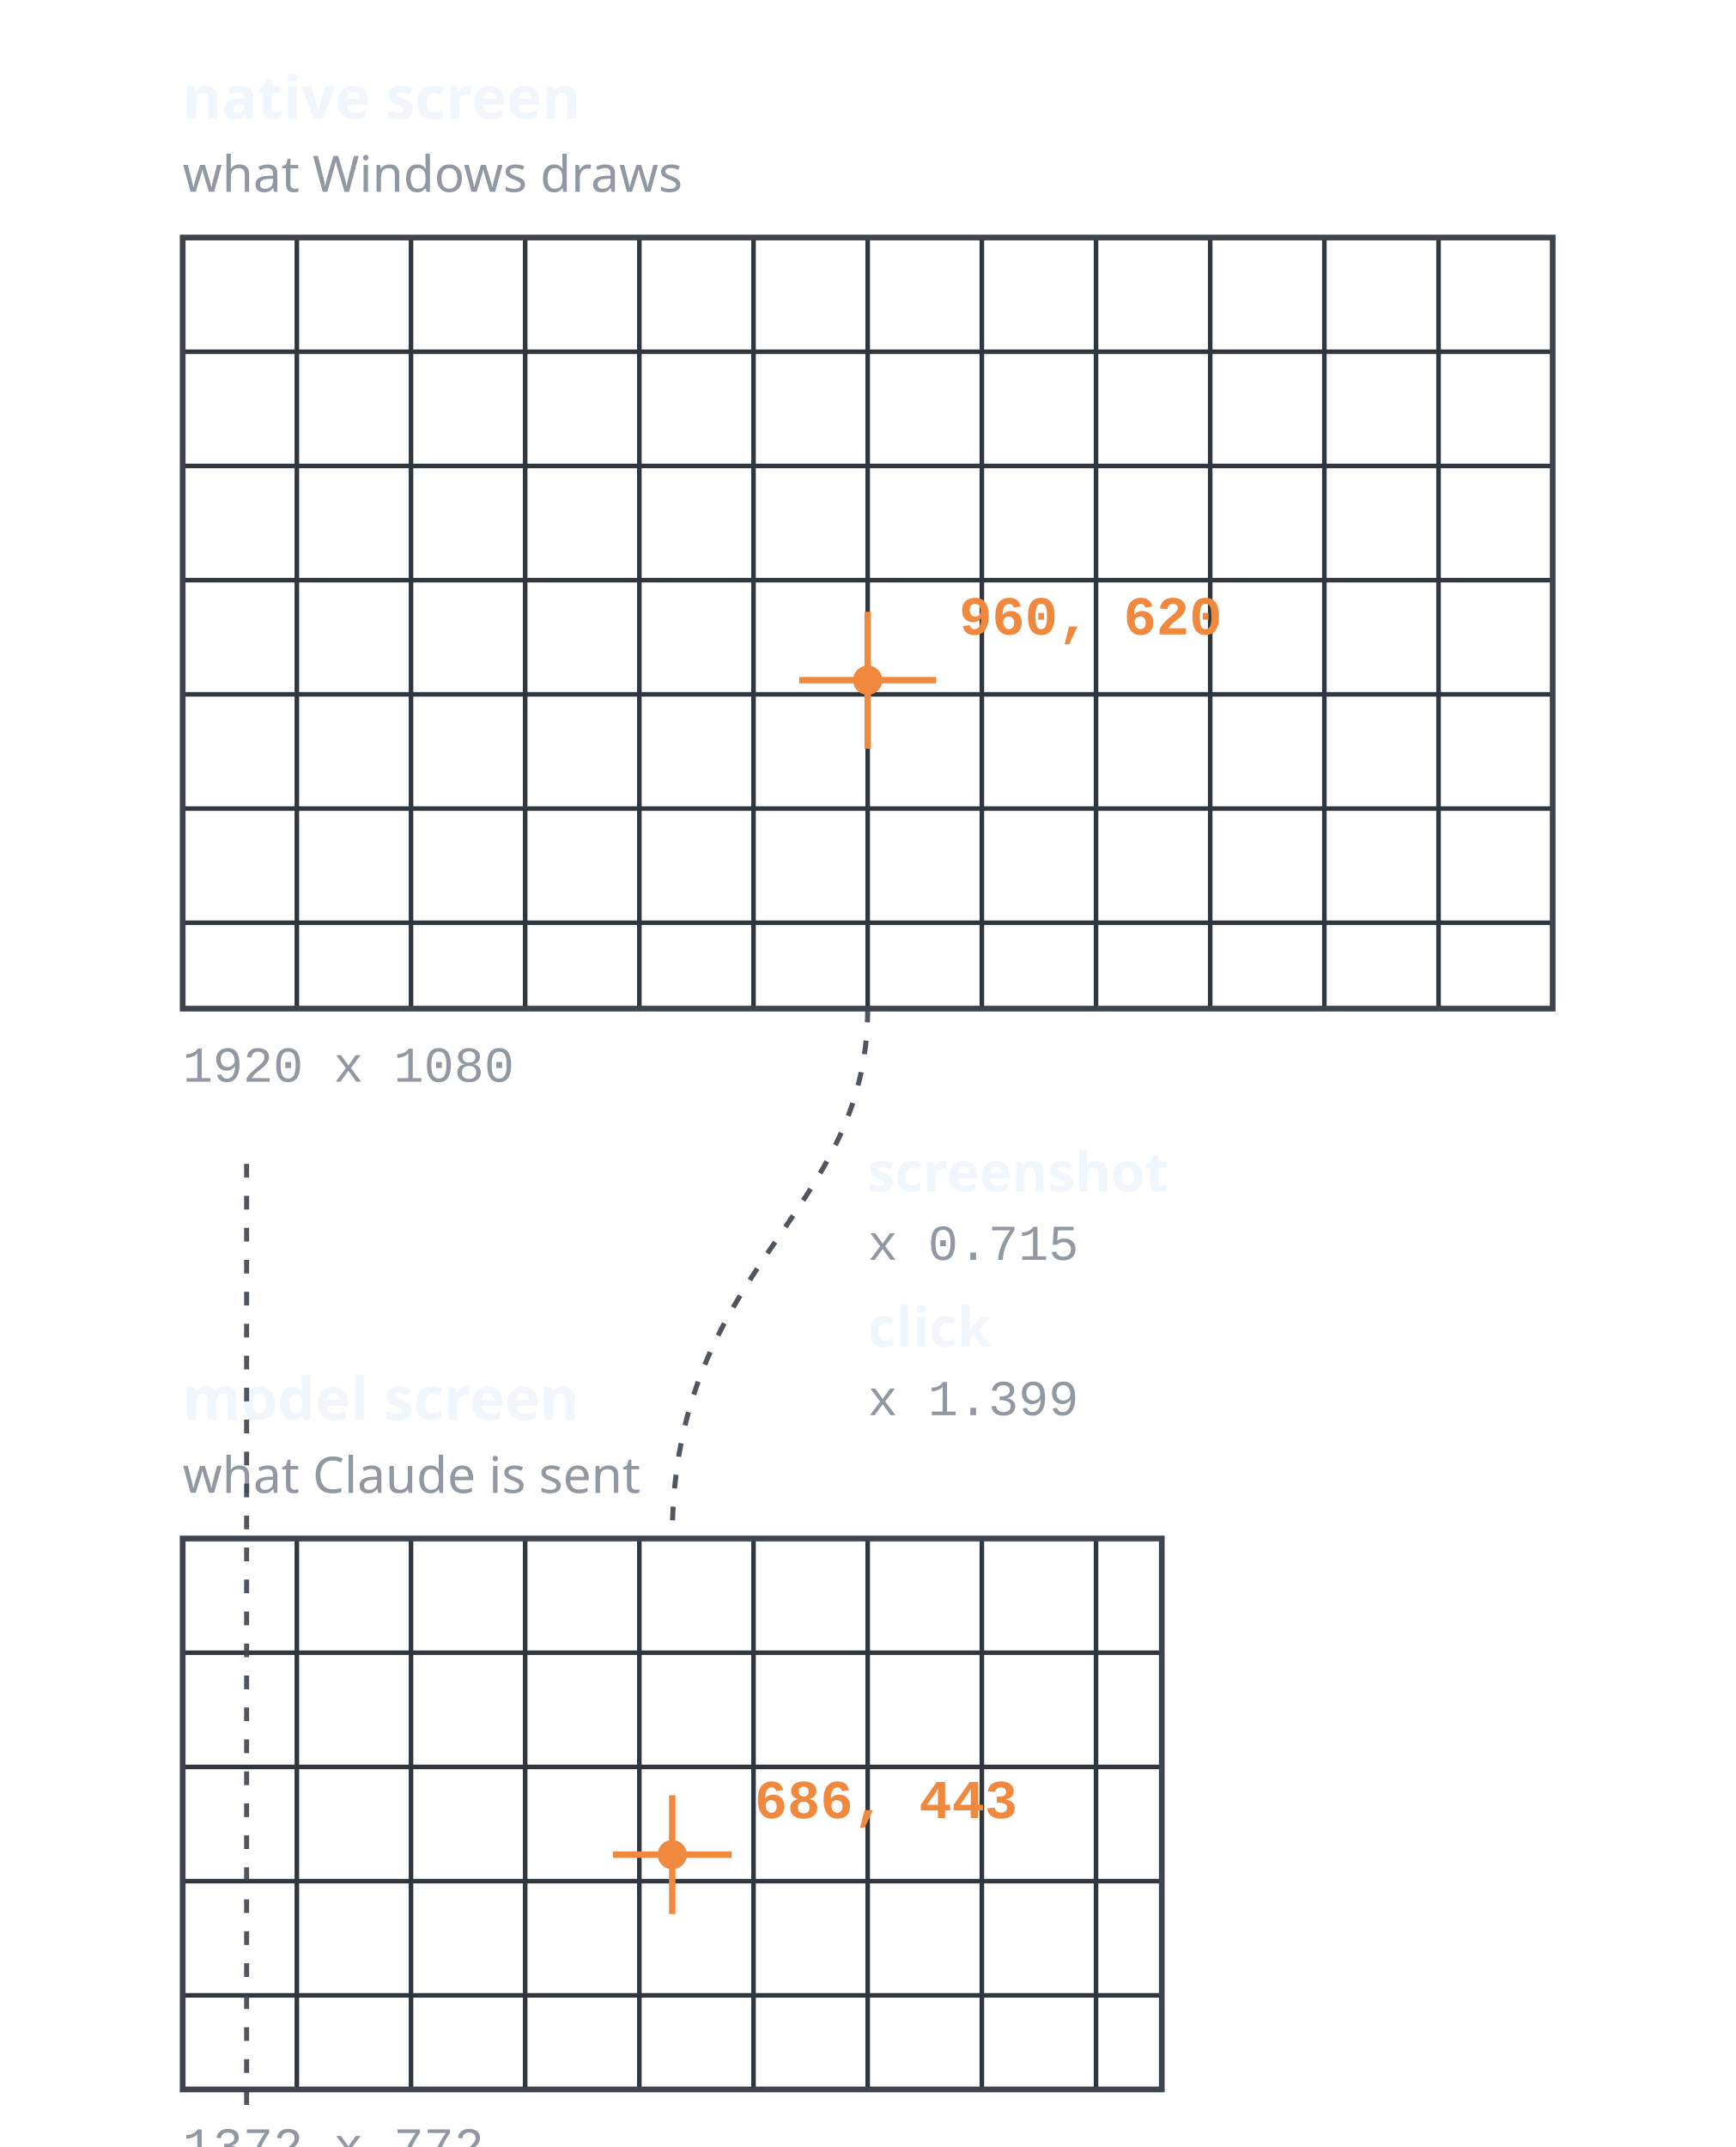
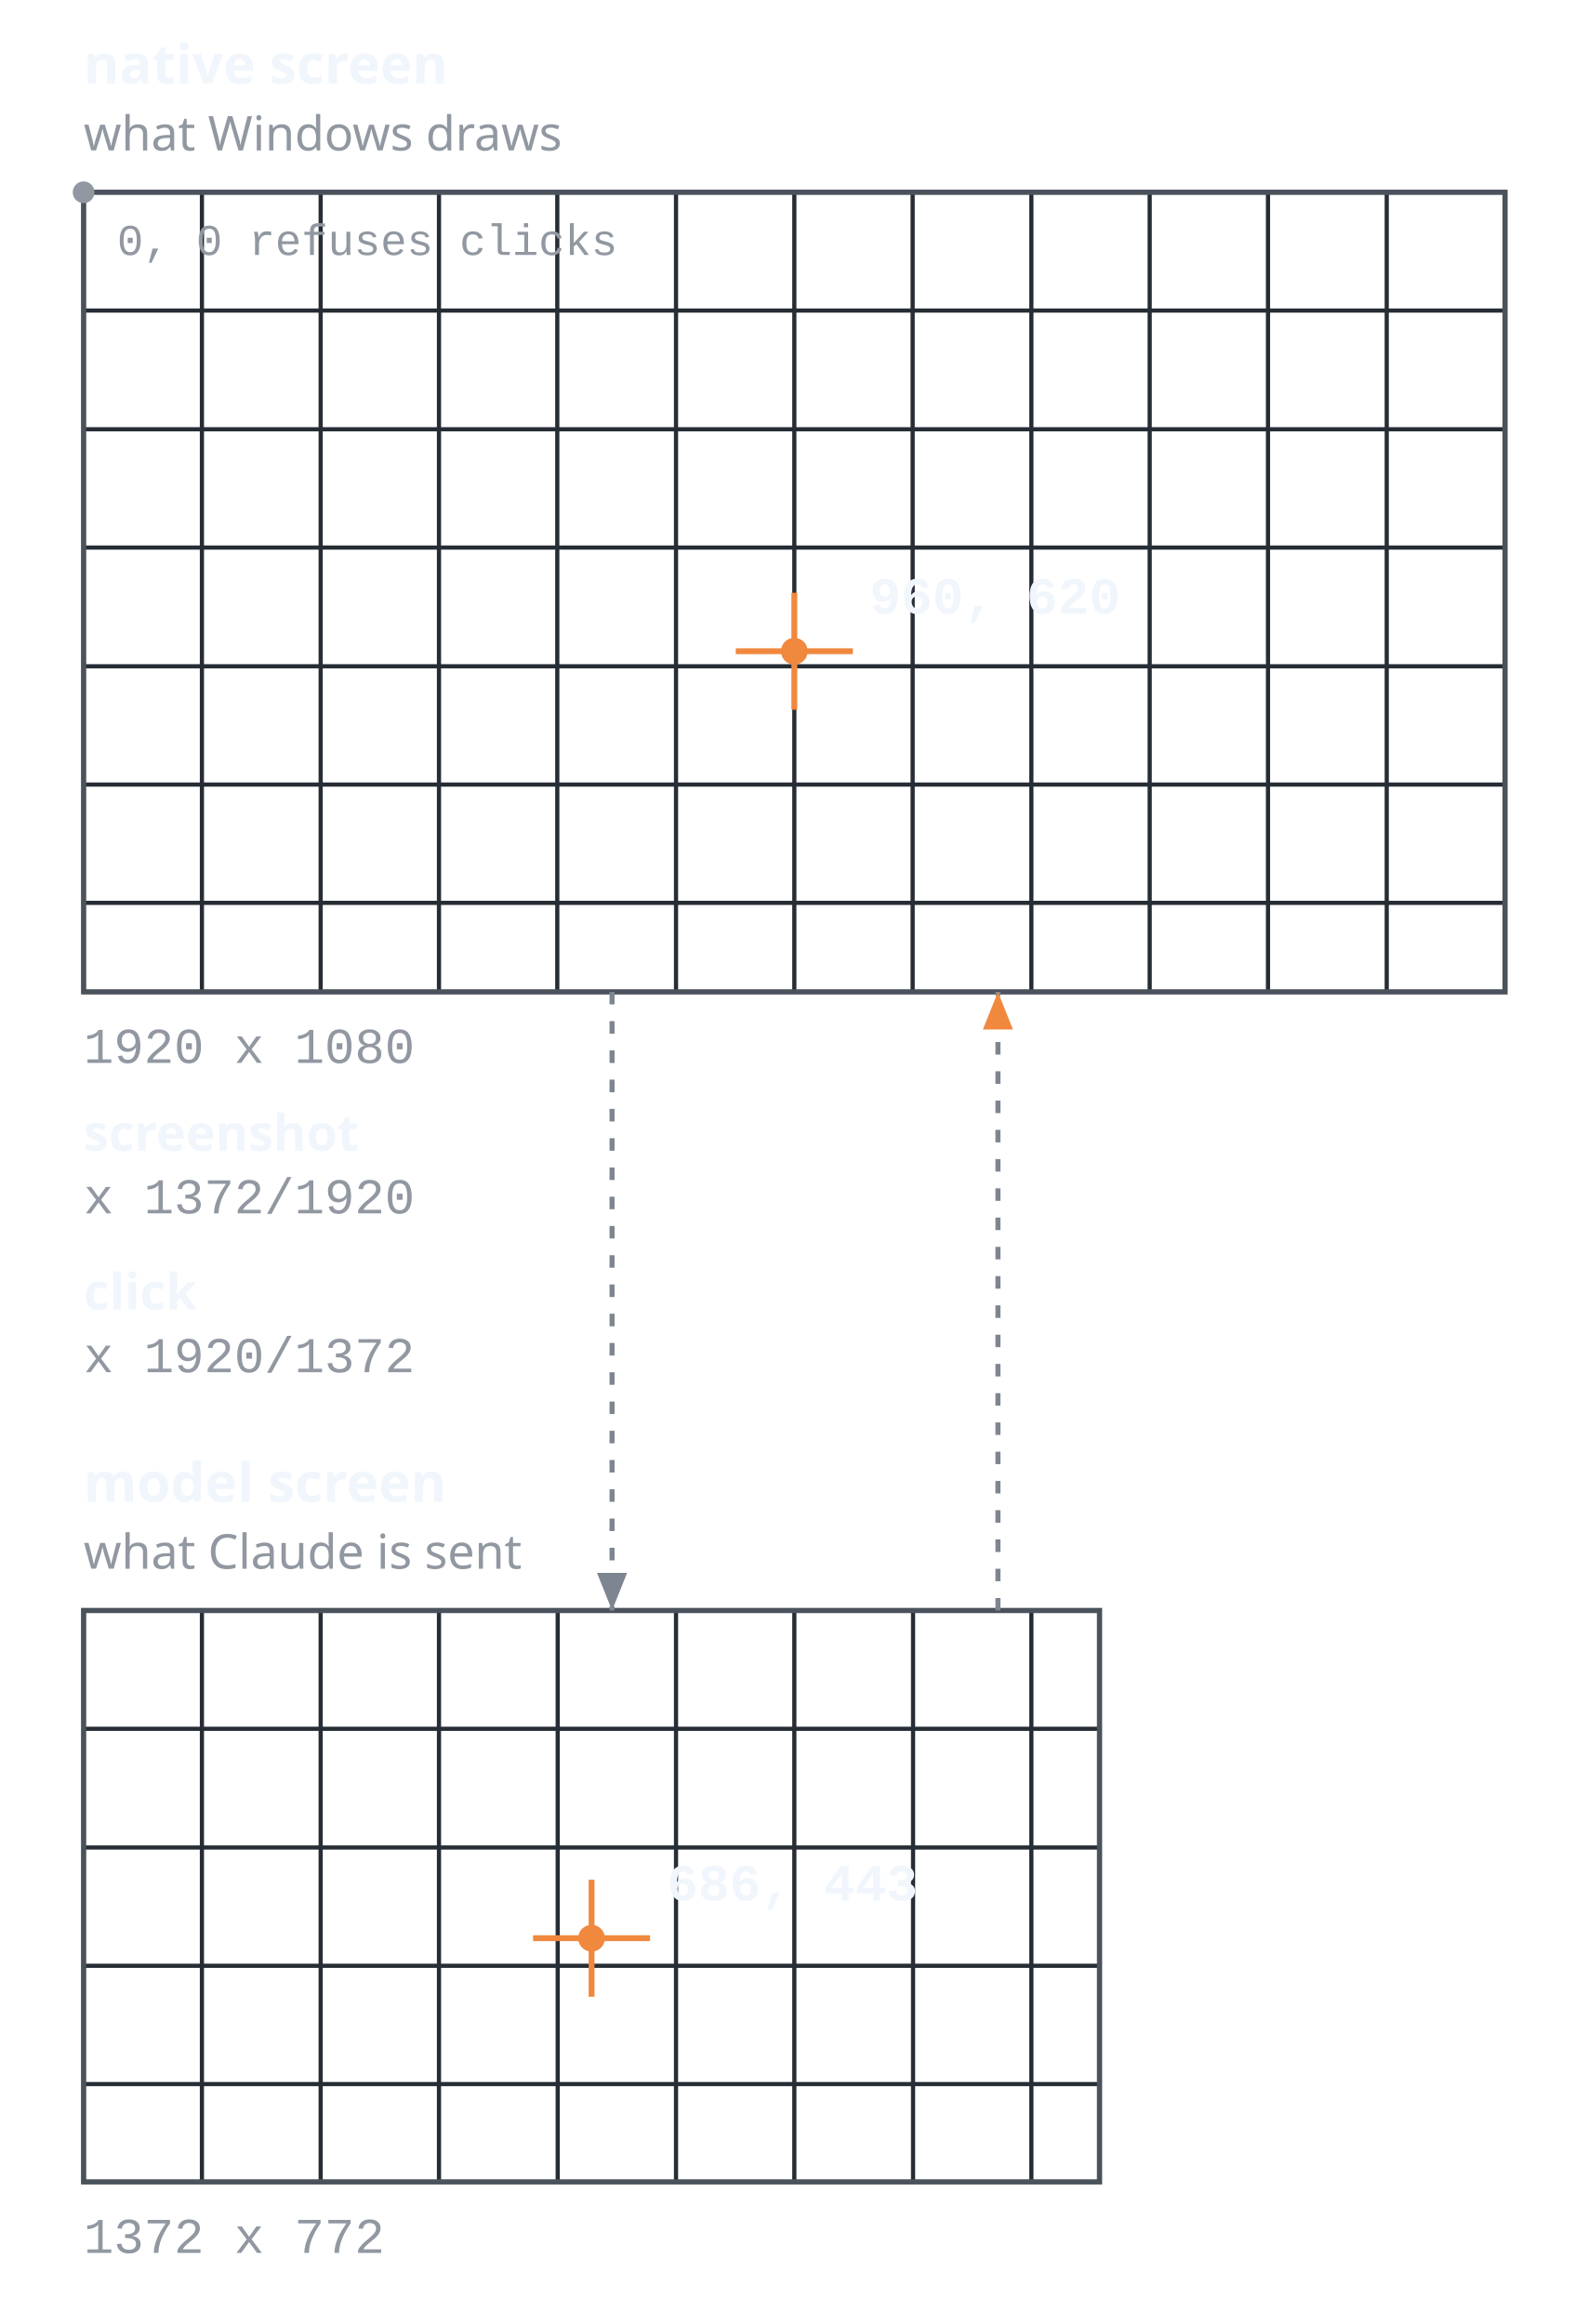
- <svg xmlns="http://www.w3.org/2000/svg" viewBox="0 0 380 470" width="380" height="470" role="img" aria-label="The same point in two coordinate spaces. A 1920 by 1080 screen is captured as a 1372 by 772 screenshot, scaled by 0.715. Claude clicks at 686, 443 in that screenshot and the server fires the click at 960, 620 on the real screen.">
+ <svg xmlns="http://www.w3.org/2000/svg" viewBox="0 0 380 556" width="380" height="556" role="img" aria-label="The same point in two coordinate spaces. A 1920 by 1080 screen is captured as a 1372 by 772 screenshot. Claude clicks at 686, 443 in that screenshot and the server multiplies by 1920/1372 to fire the click at 960, 620 on the real screen. The screen origin is marked separately, because a click is never allowed to land there.">
  <style>
- .frame{fill:none;stroke:#3d444d;stroke-width:1.25}
- .g{stroke:#2f363e;stroke-width:1}
- .beam{fill:none;stroke:#3d444d;stroke-width:1.1;stroke-dasharray:3 4;opacity:.9}
- .trav{fill:#f0883e}
+ .frame{fill:none;stroke:#4a525c;stroke-width:1.25}
+ .g{stroke:#272d35;stroke-width:1}
+ .beam{fill:none;stroke:#7d8590;stroke-width:1.2;stroke-dasharray:3 4}
+ .tip{fill:#7d8590}
+ .fire{fill:#f0883e}
+ .trav{fill:#7d8590}
.ax{stroke:#f0883e;stroke-width:1.4}
.dot{fill:#f0883e}
+ .orig{fill:#9198a1}
.ttl{font:600 13px -apple-system,BlinkMacSystemFont,'Segoe UI','Noto Sans',Helvetica,Arial,sans-serif;fill:#f0f6fc}
- .sub{font:400 11px -apple-system,BlinkMacSystemFont,'Segoe UI','Noto Sans',Helvetica,Arial,sans-serif;fill:#9198a1}
+ .sub{font:400 11.5px -apple-system,BlinkMacSystemFont,'Segoe UI','Noto Sans',Helvetica,Arial,sans-serif;fill:#9198a1}
.cap{font:600 12px -apple-system,BlinkMacSystemFont,'Segoe UI','Noto Sans',Helvetica,Arial,sans-serif;fill:#f0f6fc}
- .num,.dim{font:400 11px ui-monospace,'SF Mono','Cascadia Mono',Menlo,Consolas,'Liberation Mono',monospace;fill:#9198a1}
- .coord{font:600 12px ui-monospace,'SF Mono','Cascadia Mono',Menlo,Consolas,'Liberation Mono',monospace;fill:#f0883e}
+ .num,.dim{font:400 12px ui-monospace,'SF Mono','Cascadia Mono',Menlo,Consolas,'Liberation Mono',monospace;fill:#9198a1}
+ .tiny{font:400 10.5px ui-monospace,'SF Mono','Cascadia Mono',Menlo,Consolas,'Liberation Mono',monospace;fill:#9198a1}
+ .coord{font:600 12.5px ui-monospace,'SF Mono','Cascadia Mono',Menlo,Consolas,'Liberation Mono',monospace;fill:#f0f6fc}
.ring{fill:none;stroke:#f0883e;stroke-width:1.6;opacity:0}
.t1,.t2{opacity:0}
.t1{animation:t1 6s linear infinite}
.t2{animation:t2 6s linear infinite}
.ring{animation:ring 6s linear infinite}
@keyframes t1{0%,5%{opacity:0}6%,33%{opacity:1}35%,100%{opacity:0}}
@keyframes t2{0%,49%{opacity:0}50%,77%{opacity:1}79%,100%{opacity:0}}
@keyframes ring{0%,77%{opacity:0;r:6}80%{opacity:.9;r:7}92%,100%{opacity:0;r:19}}
@media (prefers-reduced-motion:reduce){
 *{animation:none!important}
 .trav,.ring{opacity:0}
}</style>
  <g class="lab">
-     <text class="ttl" x="40" y="26">native screen</text>
-     <text class="sub" x="40" y="42">what Windows draws</text>
-     <text class="ttl" x="40" y="310.8">model screen</text>
-     <text class="sub" x="40" y="326.8">what Claude is sent</text>
+     <text class="ttl" x="20" y="20">native screen</text>
+     <text class="sub" x="20" y="36">what Windows draws</text>
+     <text class="ttl" x="20" y="359.3">model screen</text>
+     <text class="sub" x="20" y="375.3">what Claude is sent</text>
  </g>
  <g class="gridline">
-     <line class="g" x1="65" y1="52" x2="65" y2="220.8" />
-     <line class="g" x1="90" y1="52" x2="90" y2="220.8" />
-     <line class="g" x1="115" y1="52" x2="115" y2="220.8" />
-     <line class="g" x1="140" y1="52" x2="140" y2="220.8" />
-     <line class="g" x1="165" y1="52" x2="165" y2="220.8" />
-     <line class="g" x1="190" y1="52" x2="190" y2="220.8" />
-     <line class="g" x1="215" y1="52" x2="215" y2="220.8" />
-     <line class="g" x1="240" y1="52" x2="240" y2="220.8" />
-     <line class="g" x1="265" y1="52" x2="265" y2="220.8" />
-     <line class="g" x1="290" y1="52" x2="290" y2="220.8" />
-     <line class="g" x1="315" y1="52" x2="315" y2="220.8" />
-     <line class="g" x1="40" y1="77" x2="340" y2="77" />
-     <line class="g" x1="40" y1="102" x2="340" y2="102" />
-     <line class="g" x1="40" y1="127" x2="340" y2="127" />
-     <line class="g" x1="40" y1="152" x2="340" y2="152" />
-     <line class="g" x1="40" y1="177" x2="340" y2="177" />
-     <line class="g" x1="40" y1="202" x2="340" y2="202" />
+     <line class="g" x1="48.3" y1="46" x2="48.3" y2="237.3" />
+     <line class="g" x1="76.7" y1="46" x2="76.7" y2="237.3" />
+     <line class="g" x1="105" y1="46" x2="105" y2="237.3" />
+     <line class="g" x1="133.3" y1="46" x2="133.3" y2="237.3" />
+     <line class="g" x1="161.7" y1="46" x2="161.7" y2="237.3" />
+     <line class="g" x1="190" y1="46" x2="190" y2="237.3" />
+     <line class="g" x1="218.3" y1="46" x2="218.3" y2="237.3" />
+     <line class="g" x1="246.7" y1="46" x2="246.7" y2="237.3" />
+     <line class="g" x1="275" y1="46" x2="275" y2="237.3" />
+     <line class="g" x1="303.3" y1="46" x2="303.3" y2="237.3" />
+     <line class="g" x1="331.7" y1="46" x2="331.7" y2="237.3" />
+     <line class="g" x1="20" y1="74.3" x2="360" y2="74.3" />
+     <line class="g" x1="20" y1="102.7" x2="360" y2="102.7" />
+     <line class="g" x1="20" y1="131" x2="360" y2="131" />
+     <line class="g" x1="20" y1="159.4" x2="360" y2="159.4" />
+     <line class="g" x1="20" y1="187.7" x2="360" y2="187.7" />
+     <line class="g" x1="20" y1="216" x2="360" y2="216" />
  </g>
  <g class="gridline">
-     <line class="g" x1="65" y1="336.8" x2="65" y2="457.4" />
-     <line class="g" x1="90" y1="336.8" x2="90" y2="457.4" />
-     <line class="g" x1="115" y1="336.8" x2="115" y2="457.4" />
-     <line class="g" x1="140" y1="336.8" x2="140" y2="457.4" />
-     <line class="g" x1="165" y1="336.8" x2="165" y2="457.4" />
-     <line class="g" x1="190" y1="336.8" x2="190" y2="457.4" />
-     <line class="g" x1="215" y1="336.8" x2="215" y2="457.4" />
-     <line class="g" x1="240" y1="336.8" x2="240" y2="457.4" />
-     <line class="g" x1="40" y1="361.8" x2="254.4" y2="361.8" />
-     <line class="g" x1="40" y1="386.8" x2="254.4" y2="386.8" />
-     <line class="g" x1="40" y1="411.8" x2="254.4" y2="411.8" />
-     <line class="g" x1="40" y1="436.8" x2="254.4" y2="436.8" />
+     <line class="g" x1="48.3" y1="385.3" x2="48.3" y2="522" />
+     <line class="g" x1="76.7" y1="385.3" x2="76.7" y2="522" />
+     <line class="g" x1="105" y1="385.3" x2="105" y2="522" />
+     <line class="g" x1="133.4" y1="385.3" x2="133.4" y2="522" />
+     <line class="g" x1="161.7" y1="385.3" x2="161.7" y2="522" />
+     <line class="g" x1="190" y1="385.3" x2="190" y2="522" />
+     <line class="g" x1="218.4" y1="385.3" x2="218.4" y2="522" />
+     <line class="g" x1="246.7" y1="385.3" x2="246.7" y2="522" />
+     <line class="g" x1="20" y1="413.6" x2="263" y2="413.6" />
+     <line class="g" x1="20" y1="442" x2="263" y2="442" />
+     <line class="g" x1="20" y1="470.3" x2="263" y2="470.3" />
+     <line class="g" x1="20" y1="498.6" x2="263" y2="498.6" />
  </g>
-   <rect class="frame" x="40" y="52" width="300" height="168.8" />
-   <rect class="frame" x="40" y="336.8" width="214.4" height="120.6" />
-   <text class="dim" x="40" y="236.8">1920 x 1080</text>
-   <text class="dim" x="40" y="473.4">1372 x 772</text>
-   <path class="beam" d="M 190 220.8 C 190 266.8, 147.2 276.8, 147.2 336.8" />
-   <path class="beam" d="M 54 457.4 C 54 497.4, 54 294.8, 54 250.8" />
+   <rect class="frame" x="20" y="46" width="340" height="191.3" />
+   <rect class="frame" x="20" y="385.3" width="243" height="136.7" />
+   <circle class="orig" cx="20" cy="46" r="2.6" />
+   <text class="tiny" x="28" y="61">0, 0 refuses clicks</text>
+   <text class="dim" x="20" y="254.3">1920 x 1080</text>
+   <text class="dim" x="20" y="539">1372 x 772</text>
+   <path class="beam" d="M 146.4 237.3 C 146.4 311.3, 146.4 311.3, 146.4 385.3" />
+   <path class="beam ret" d="M 238.7 385.3 C 238.7 311.3, 238.7 311.3, 238.7 237.3" />
+   <path class="tip" d="M 0 0 L -9 -3.6 L -9 3.6 Z" transform="translate(146.4 385.3) rotate(90)" />
+   <path class="tip fire" d="M 0 0 L -9 -3.6 L -9 3.6 Z" transform="translate(238.7 237.3) rotate(-90)" />
  <circle class="trav t1" r="3.4">
-     <animateMotion dur="6s" begin="0s" repeatCount="indefinite" keyPoints="0;0;1;1" keyTimes="0;0.06;0.34;1" calcMode="linear" path="M 190 220.8 C 190 266.8, 147.2 276.8, 147.2 336.8" />
+     <animateMotion dur="6s" begin="0s" repeatCount="indefinite" keyPoints="0;0;1;1" keyTimes="0;0.06;0.34;1" calcMode="linear" path="M 146.4 237.3 C 146.4 311.3, 146.4 311.3, 146.4 385.3" />
  </circle>
-   <circle class="trav t2" r="3.4">
-     <animateMotion dur="6s" begin="0s" repeatCount="indefinite" keyPoints="0;0;1;1" keyTimes="0;0.5;0.78;1" calcMode="linear" path="M 54 457.4 C 54 497.4, 54 294.8, 54 250.8" />
+   <circle class="trav t2 fire" r="3.4">
+     <animateMotion dur="6s" begin="0s" repeatCount="indefinite" keyPoints="0;0;1;1" keyTimes="0;0.5;0.78;1" calcMode="linear" path="M 238.7 385.3 C 238.7 311.3, 238.7 311.3, 238.7 237.3" />
  </circle>
  <g class="lab">
-     <text class="cap" x="190" y="260.8">screenshot</text>
-     <text class="num" x="190" y="275.8">x 0.715</text>
-     <text class="cap" x="190" y="294.8">click</text>
-     <text class="num" x="190" y="309.8">x 1.399</text>
+     <text class="cap" x="20" y="275.3">screenshot</text>
+     <text class="num" x="20" y="290.3">x 1372/1920</text>
+     <text class="cap" x="20" y="313.3">click</text>
+     <text class="num" x="20" y="328.3">x 1920/1372</text>
  </g>
-   <g class="hit h1">
-     <line class="ax" x1="134.2" y1="406" x2="160.2" y2="406" />
-     <line class="ax" x1="147.2" y1="393" x2="147.2" y2="419" />
-     <circle class="dot" cx="147.2" cy="406" r="3.2" />
+   <g class="hit">
+     <line class="ax" x1="127.5" y1="463.7" x2="155.5" y2="463.7" />
+     <line class="ax" x1="141.5" y1="449.7" x2="141.5" y2="477.7" />
+     <circle class="dot" cx="141.5" cy="463.7" r="3.2" />
  </g>
-   <g class="hit h2">
-     <line class="ax" x1="175" y1="148.9" x2="205" y2="148.9" />
-     <line class="ax" x1="190" y1="133.9" x2="190" y2="163.9" />
-     <circle class="dot" cx="190" cy="148.9" r="3.2" />
+   <g class="hit">
+     <line class="ax" x1="176" y1="155.8" x2="204" y2="155.8" />
+     <line class="ax" x1="190" y1="141.8" x2="190" y2="169.8" />
+     <circle class="dot" cx="190" cy="155.8" r="3.2" />
  </g>
-   <circle class="ring" cx="190" cy="148.9" r="6" />
-   <text class="coord" x="165.2" y="398">686, 443</text>
-   <text class="coord" x="210" y="138.9">960, 620</text>
+   <circle class="ring" cx="190" cy="155.8" r="6" />
+   <text class="coord" x="159.5" y="454.7">686, 443</text>
+   <text class="coord" x="208" y="146.8">960, 620</text>
</svg>
